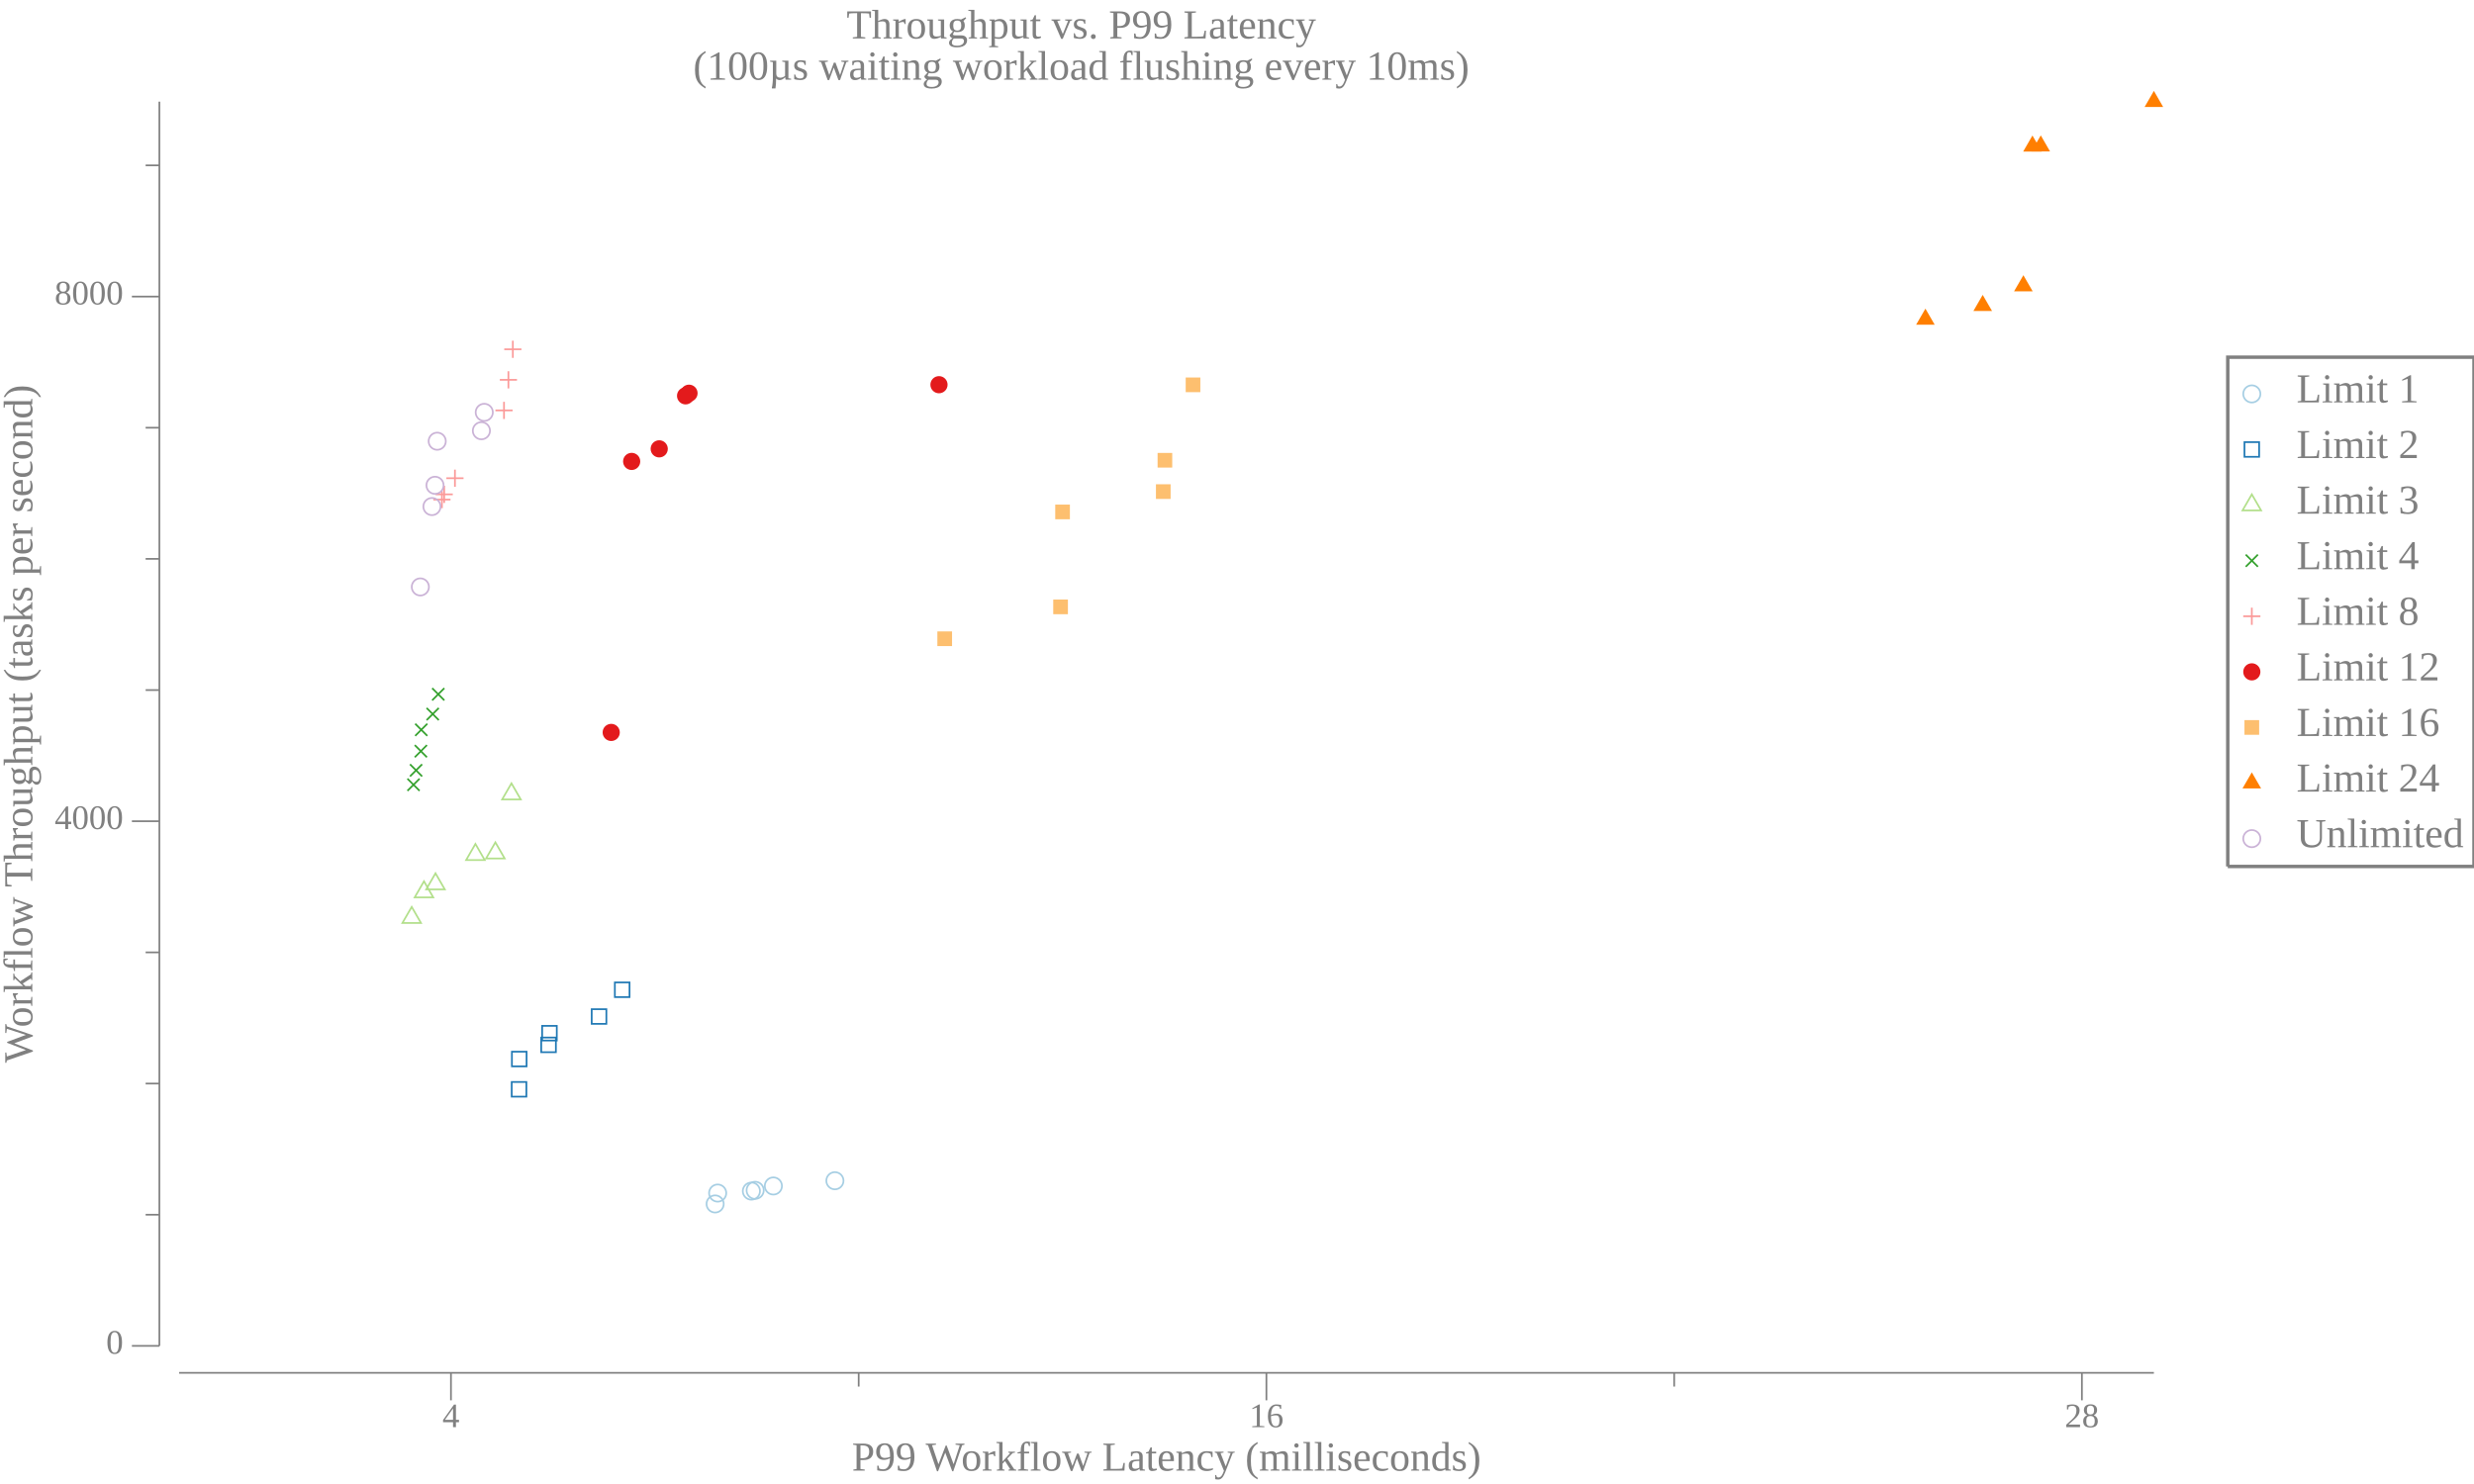
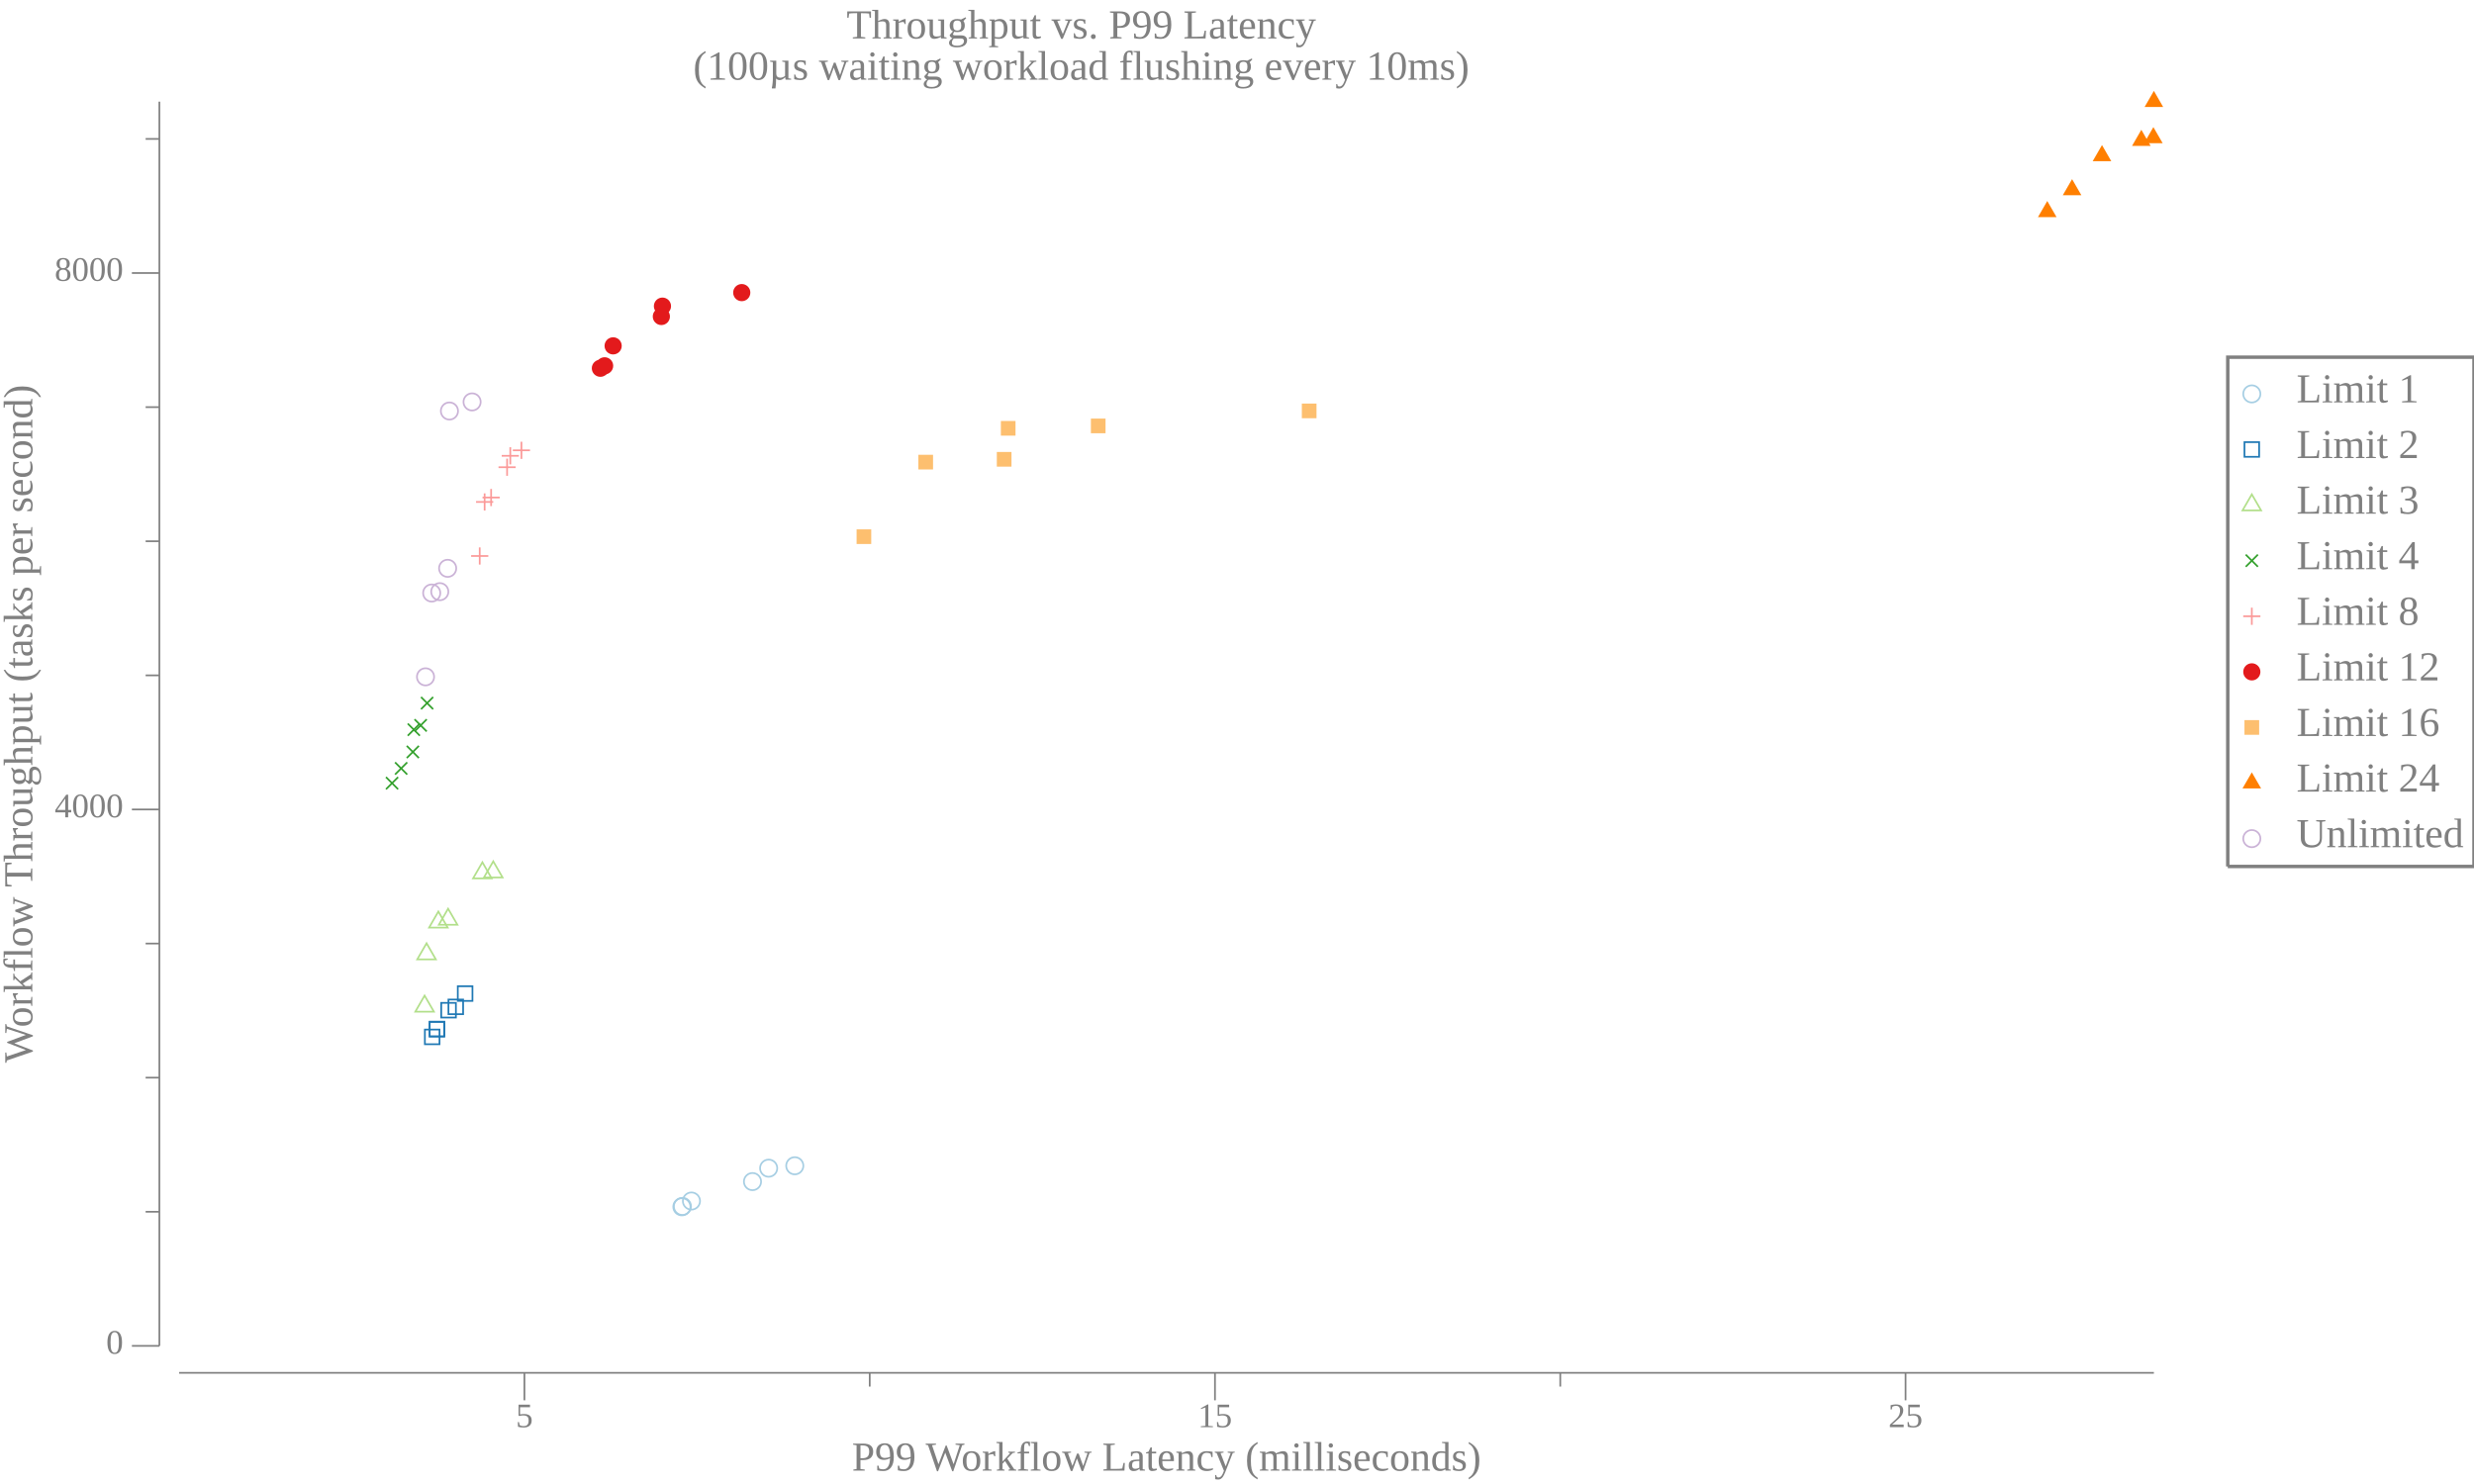
<svg xmlns="http://www.w3.org/2000/svg" width="720pt" height="432pt" viewBox="0 0 720 432">
  <g transform="scale(1, -1) translate(0, -432)">
    <path d="M657.84,317.33A2.5,2.5 0 1 1 652.84,317.33A2.5,2.5 0 1 1 657.84,317.33Z" style="fill:none;stroke:#A6CEE3;stroke-width:0.5" />
    <text x="668.34" y="-314.85" transform="scale(1, -1)" style="font-family:Liberation Serif;font-variant:normal;font-weight:normal;font-style:normal;font-size:12px;fill:#808080">Limit 1</text>
    <path d="M653.2,299.02L657.47,299.02L657.47,303.29L653.2,303.29Z" style="fill:none;stroke:#1F78B4;stroke-width:0.5" />
    <text x="668.34" y="-298.66" transform="scale(1, -1)" style="font-family:Liberation Serif;font-variant:normal;font-weight:normal;font-style:normal;font-size:12px;fill:#808080">Limit 2</text>
    <path d="M655.34,288.09L652.63,283.41L658.04,283.41Z" style="fill:none;stroke:#B2DF8A;stroke-width:0.5" />
    <text x="668.34" y="-282.48" transform="scale(1, -1)" style="font-family:Liberation Serif;font-variant:normal;font-weight:normal;font-style:normal;font-size:12px;fill:#808080">Limit 3</text>
    <path d="M653.57,267.02L657.11,270.55" style="fill:none;stroke:#33A02C;stroke-width:0.5" />
    <path d="M653.57,270.55L657.11,267.02" style="fill:none;stroke:#33A02C;stroke-width:0.5" />
    <text x="668.34" y="-266.3" transform="scale(1, -1)" style="font-family:Liberation Serif;font-variant:normal;font-weight:normal;font-style:normal;font-size:12px;fill:#808080">Limit 4</text>
    <path d="M655.34,255.1L655.34,250.1" style="fill:none;stroke:#FB9A99;stroke-width:0.5" />
    <path d="M652.84,252.6L657.84,252.6" style="fill:none;stroke:#FB9A99;stroke-width:0.5" />
    <text x="668.34" y="-250.11" transform="scale(1, -1)" style="font-family:Liberation Serif;font-variant:normal;font-weight:normal;font-style:normal;font-size:12px;fill:#808080">Limit 8</text>
    <path d="M657.84,236.42A2.5,2.5 0 1 1 652.84,236.42A2.5,2.5 0 1 1 657.84,236.42Z" style="fill:#E31A1C" />
    <text x="668.34" y="-233.93" transform="scale(1, -1)" style="font-family:Liberation Serif;font-variant:normal;font-weight:normal;font-style:normal;font-size:12px;fill:#808080">Limit 12</text>
    <path d="M653.2,218.1L657.47,218.1L657.47,222.37L653.2,222.37Z" style="fill:#FDBF6F" />
    <text x="668.34" y="-217.75" transform="scale(1, -1)" style="font-family:Liberation Serif;font-variant:normal;font-weight:normal;font-style:normal;font-size:12px;fill:#808080">Limit 16</text>
    <path d="M655.34,207.17L652.63,202.49L658.04,202.49Z" style="fill:#FF7F00" />
    <text x="668.34" y="-201.56" transform="scale(1, -1)" style="font-family:Liberation Serif;font-variant:normal;font-weight:normal;font-style:normal;font-size:12px;fill:#808080">Limit 24</text>
    <path d="M657.84,187.87A2.5,2.5 0 1 1 652.84,187.87A2.5,2.5 0 1 1 657.84,187.87Z" style="fill:none;stroke:#CAB2D6;stroke-width:0.5" />
    <text x="668.34" y="-185.38" transform="scale(1, -1)" style="font-family:Liberation Serif;font-variant:normal;font-weight:normal;font-style:normal;font-size:12px;fill:#808080">Unlimited</text>
    <path d="M648.34,179.77L648.34,328.02L720,328.02L720,179.77L648.34,179.77" style="fill:none;stroke:#808080" />
    <path d="M0,0L629.34,0L629.34,432L0,432Z" style="fill:#-8000000000000000-8000000000000000-8000000000000000;fill-opacity:0" />
    <text x="246.35" y="-420.81" transform="scale(1, -1)" style="font-family:Liberation Serif;font-variant:normal;font-weight:normal;font-style:normal;font-size:12px;fill:#808080">Throughput vs. P99 Latency</text>
    <text x="201.73" y="-408.81" transform="scale(1, -1)" style="font-family:Liberation Serif;font-variant:normal;font-weight:normal;font-style:normal;font-size:12px;fill:#808080">(100µs waiting workload flushing every 10ms)</text>
    <text x="247.93" y="-3.902" transform="scale(1, -1)" style="font-family:Liberation Serif;font-variant:normal;font-weight:normal;font-style:normal;font-size:12px;fill:#808080">P99 Workflow Latency (milliseconds)</text>
-     <text x="128.74" y="-16.541" transform="scale(1, -1)" style="font-family:Liberation Serif;font-variant:normal;font-weight:normal;font-style:normal;font-size:10px;fill:#808080">4</text>
-     <text x="363.56" y="-16.541" transform="scale(1, -1)" style="font-family:Liberation Serif;font-variant:normal;font-weight:normal;font-style:normal;font-size:10px;fill:#808080">16</text>
-     <text x="600.89" y="-16.541" transform="scale(1, -1)" style="font-family:Liberation Serif;font-variant:normal;font-weight:normal;font-style:normal;font-size:10px;fill:#808080">28</text>
-     <path d="M131.24,24.363L131.24,32.363" style="fill:none;stroke:#808080;stroke-width:0.5" />
-     <path d="M368.56,24.363L368.56,32.363" style="fill:none;stroke:#808080;stroke-width:0.5" />
-     <path d="M605.89,24.363L605.89,32.363" style="fill:none;stroke:#808080;stroke-width:0.5" />
-     <path d="M249.9,28.363L249.9,32.363" style="fill:none;stroke:#808080;stroke-width:0.5" />
-     <path d="M487.23,28.363L487.23,32.363" style="fill:none;stroke:#808080;stroke-width:0.5" />
+     <text x="150.12" y="-16.541" transform="scale(1, -1)" style="font-family:Liberation Serif;font-variant:normal;font-weight:normal;font-style:normal;font-size:10px;fill:#808080">5</text>
+     <text x="348.59" y="-16.541" transform="scale(1, -1)" style="font-family:Liberation Serif;font-variant:normal;font-weight:normal;font-style:normal;font-size:10px;fill:#808080">15</text>
+     <text x="549.57" y="-16.541" transform="scale(1, -1)" style="font-family:Liberation Serif;font-variant:normal;font-weight:normal;font-style:normal;font-size:10px;fill:#808080">25</text>
+     <path d="M152.62,24.363L152.62,32.363" style="fill:none;stroke:#808080;stroke-width:0.5" />
+     <path d="M353.59,24.363L353.59,32.363" style="fill:none;stroke:#808080;stroke-width:0.5" />
+     <path d="M554.57,24.363L554.57,32.363" style="fill:none;stroke:#808080;stroke-width:0.5" />
+     <path d="M253.11,28.363L253.11,32.363" style="fill:none;stroke:#808080;stroke-width:0.5" />
+     <path d="M454.08,28.363L454.08,32.363" style="fill:none;stroke:#808080;stroke-width:0.5" />
    <path d="M52.135,32.363L626.84,32.363" style="fill:none;stroke:#808080;stroke-width:0.5" />
    <g transform="rotate(90)">
      <text x="122.59" y="9.387" transform="scale(1, -1)" style="font-family:Liberation Serif;font-variant:normal;font-weight:normal;font-style:normal;font-size:12px;fill:#808080">Workflow Throughput (tasks per second)</text>
    </g>
    <text x="30.885" y="-37.924" transform="scale(1, -1)" style="font-family:Liberation Serif;font-variant:normal;font-weight:normal;font-style:normal;font-size:10px;fill:#808080">0</text>
-     <text x="15.885" y="-190.66" transform="scale(1, -1)" style="font-family:Liberation Serif;font-variant:normal;font-weight:normal;font-style:normal;font-size:10px;fill:#808080">4000</text>
-     <text x="15.885" y="-343.39" transform="scale(1, -1)" style="font-family:Liberation Serif;font-variant:normal;font-weight:normal;font-style:normal;font-size:10px;fill:#808080">8000</text>
+     <text x="15.885" y="-194.08" transform="scale(1, -1)" style="font-family:Liberation Serif;font-variant:normal;font-weight:normal;font-style:normal;font-size:10px;fill:#808080">4000</text>
+     <text x="15.885" y="-350.24" transform="scale(1, -1)" style="font-family:Liberation Serif;font-variant:normal;font-weight:normal;font-style:normal;font-size:10px;fill:#808080">8000</text>
    <path d="M38.385,40.209L46.385,40.209" style="fill:none;stroke:#808080;stroke-width:0.5" />
-     <path d="M38.385,192.94L46.385,192.94" style="fill:none;stroke:#808080;stroke-width:0.5" />
-     <path d="M38.385,345.67L46.385,345.67" style="fill:none;stroke:#808080;stroke-width:0.5" />
-     <path d="M42.385,78.392L46.385,78.392" style="fill:none;stroke:#808080;stroke-width:0.5" />
-     <path d="M42.385,116.57L46.385,116.57" style="fill:none;stroke:#808080;stroke-width:0.5" />
-     <path d="M42.385,154.76L46.385,154.76" style="fill:none;stroke:#808080;stroke-width:0.5" />
-     <path d="M42.385,231.12L46.385,231.12" style="fill:none;stroke:#808080;stroke-width:0.5" />
-     <path d="M42.385,269.31L46.385,269.31" style="fill:none;stroke:#808080;stroke-width:0.5" />
-     <path d="M42.385,307.49L46.385,307.49" style="fill:none;stroke:#808080;stroke-width:0.5" />
-     <path d="M42.385,383.86L46.385,383.86" style="fill:none;stroke:#808080;stroke-width:0.5" />
+     <path d="M38.385,196.36L46.385,196.36" style="fill:none;stroke:#808080;stroke-width:0.5" />
+     <path d="M38.385,352.52L46.385,352.52" style="fill:none;stroke:#808080;stroke-width:0.5" />
+     <path d="M42.385,79.248L46.385,79.248" style="fill:none;stroke:#808080;stroke-width:0.5" />
+     <path d="M42.385,118.29L46.385,118.29" style="fill:none;stroke:#808080;stroke-width:0.5" />
+     <path d="M42.385,157.33L46.385,157.33" style="fill:none;stroke:#808080;stroke-width:0.5" />
+     <path d="M42.385,235.4L46.385,235.4" style="fill:none;stroke:#808080;stroke-width:0.5" />
+     <path d="M42.385,274.44L46.385,274.44" style="fill:none;stroke:#808080;stroke-width:0.5" />
+     <path d="M42.385,313.48L46.385,313.48" style="fill:none;stroke:#808080;stroke-width:0.5" />
+     <path d="M42.385,391.56L46.385,391.56" style="fill:none;stroke:#808080;stroke-width:0.5" />
    <path d="M46.385,40.209L46.385,402.41" style="fill:none;stroke:#808080;stroke-width:0.5" />
-     <path d="M210.62,81.523A2.5,2.5 0 1 1 205.62,81.523A2.5,2.5 0 1 1 210.62,81.523Z" style="fill:none;stroke:#A6CEE3;stroke-width:0.5" />
-     <path d="M211.36,84.692A2.5,2.5 0 1 1 206.36,84.692A2.5,2.5 0 1 1 211.36,84.692Z" style="fill:none;stroke:#A6CEE3;stroke-width:0.5" />
-     <path d="M221.17,85.265A2.5,2.5 0 1 1 216.17,85.265A2.5,2.5 0 1 1 221.17,85.265Z" style="fill:none;stroke:#A6CEE3;stroke-width:0.5" />
-     <path d="M222.27,85.494A2.5,2.5 0 1 1 217.27,85.494A2.5,2.5 0 1 1 222.27,85.494Z" style="fill:none;stroke:#A6CEE3;stroke-width:0.5" />
-     <path d="M227.57,86.754A2.5,2.5 0 1 1 222.57,86.754A2.5,2.5 0 1 1 227.57,86.754Z" style="fill:none;stroke:#A6CEE3;stroke-width:0.5" />
-     <path d="M245.48,88.281A2.5,2.5 0 1 1 240.48,88.281A2.5,2.5 0 1 1 245.48,88.281Z" style="fill:none;stroke:#A6CEE3;stroke-width:0.5" />
-     <path d="M148.92,112.76L153.19,112.76L153.19,117.03L148.92,117.03Z" style="fill:none;stroke:#1F78B4;stroke-width:0.5" />
-     <path d="M148.98,121.58L153.25,121.58L153.25,125.85L148.98,125.85Z" style="fill:none;stroke:#1F78B4;stroke-width:0.5" />
-     <path d="M157.51,125.7L161.78,125.7L161.78,129.97L157.51,129.97Z" style="fill:none;stroke:#1F78B4;stroke-width:0.5" />
-     <path d="M157.78,129.1L162.04,129.1L162.04,133.37L157.78,133.37Z" style="fill:none;stroke:#1F78B4;stroke-width:0.5" />
-     <path d="M172.2,133.95L176.47,133.95L176.47,138.22L172.2,138.22Z" style="fill:none;stroke:#1F78B4;stroke-width:0.5" />
-     <path d="M178.94,141.74L183.21,141.74L183.21,146.01L178.94,146.01Z" style="fill:none;stroke:#1F78B4;stroke-width:0.5" />
-     <path d="M119.82,168L117.11,163.31L122.52,163.31Z" style="fill:none;stroke:#B2DF8A;stroke-width:0.5" />
-     <path d="M123.39,175.45L120.68,170.76L126.09,170.76Z" style="fill:none;stroke:#B2DF8A;stroke-width:0.5" />
-     <path d="M126.74,177.78L124.04,173.09L129.45,173.09Z" style="fill:none;stroke:#B2DF8A;stroke-width:0.5" />
-     <path d="M138.36,186.33L135.66,181.64L141.07,181.64Z" style="fill:none;stroke:#B2DF8A;stroke-width:0.5" />
-     <path d="M144.17,186.79L141.46,182.1L146.87,182.1Z" style="fill:none;stroke:#B2DF8A;stroke-width:0.5" />
-     <path d="M148.85,203.97L146.14,199.28L151.55,199.28Z" style="fill:none;stroke:#B2DF8A;stroke-width:0.5" />
-     <path d="M118.57,201.79L122.11,205.32" style="fill:none;stroke:#33A02C;stroke-width:0.5" />
-     <path d="M118.57,205.32L122.11,201.79" style="fill:none;stroke:#33A02C;stroke-width:0.5" />
-     <path d="M119.32,205.99L122.85,209.52" style="fill:none;stroke:#33A02C;stroke-width:0.5" />
-     <path d="M119.32,209.52L122.85,205.99" style="fill:none;stroke:#33A02C;stroke-width:0.5" />
-     <path d="M120.71,211.56L124.25,215.1" style="fill:none;stroke:#33A02C;stroke-width:0.5" />
-     <path d="M120.71,215.1L124.25,211.56" style="fill:none;stroke:#33A02C;stroke-width:0.5" />
-     <path d="M120.83,217.79L124.36,221.32" style="fill:none;stroke:#33A02C;stroke-width:0.5" />
-     <path d="M120.83,221.32L124.36,217.79" style="fill:none;stroke:#33A02C;stroke-width:0.5" />
-     <path d="M124.16,222.37L127.7,225.9" style="fill:none;stroke:#33A02C;stroke-width:0.5" />
-     <path d="M124.16,225.9L127.7,222.37" style="fill:none;stroke:#33A02C;stroke-width:0.5" />
-     <path d="M125.77,228.13L129.31,231.67" style="fill:none;stroke:#33A02C;stroke-width:0.5" />
-     <path d="M125.77,231.67L129.31,228.13" style="fill:none;stroke:#33A02C;stroke-width:0.5" />
-     <path d="M128.61,289.07L128.61,284.07" style="fill:none;stroke:#FB9A99;stroke-width:0.5" />
-     <path d="M126.11,286.57L131.11,286.57" style="fill:none;stroke:#FB9A99;stroke-width:0.5" />
-     <path d="M129.27,290.59L129.27,285.59" style="fill:none;stroke:#FB9A99;stroke-width:0.5" />
-     <path d="M126.77,288.09L131.77,288.09" style="fill:none;stroke:#FB9A99;stroke-width:0.5" />
-     <path d="M132.4,295.29L132.4,290.29" style="fill:none;stroke:#FB9A99;stroke-width:0.5" />
-     <path d="M129.9,292.79L134.9,292.79" style="fill:none;stroke:#FB9A99;stroke-width:0.5" />
-     <path d="M146.68,315.03L146.68,310.03" style="fill:none;stroke:#FB9A99;stroke-width:0.5" />
-     <path d="M144.18,312.53L149.18,312.53" style="fill:none;stroke:#FB9A99;stroke-width:0.5" />
-     <path d="M147.96,323.93L147.96,318.93" style="fill:none;stroke:#FB9A99;stroke-width:0.5" />
-     <path d="M145.46,321.43L150.46,321.43" style="fill:none;stroke:#FB9A99;stroke-width:0.5" />
-     <path d="M149.25,332.82L149.25,327.82" style="fill:none;stroke:#FB9A99;stroke-width:0.5" />
-     <path d="M146.75,330.32L151.75,330.32" style="fill:none;stroke:#FB9A99;stroke-width:0.5" />
-     <path d="M180.38,218.79A2.5,2.5 0 1 1 175.38,218.79A2.5,2.5 0 1 1 180.38,218.79Z" style="fill:#E31A1C" />
-     <path d="M186.33,297.68A2.5,2.5 0 1 1 181.33,297.68A2.5,2.5 0 1 1 186.33,297.68Z" style="fill:#E31A1C" />
-     <path d="M194.35,301.34A2.5,2.5 0 1 1 189.35,301.34A2.5,2.5 0 1 1 194.35,301.34Z" style="fill:#E31A1C" />
-     <path d="M202.02,316.77A2.5,2.5 0 1 1 197.02,316.77A2.5,2.5 0 1 1 202.02,316.77Z" style="fill:#E31A1C" />
-     <path d="M203.02,317.53A2.5,2.5 0 1 1 198.02,317.53A2.5,2.5 0 1 1 203.02,317.53Z" style="fill:#E31A1C" />
-     <path d="M275.77,320.01A2.5,2.5 0 1 1 270.77,320.01A2.5,2.5 0 1 1 275.77,320.01Z" style="fill:#E31A1C" />
-     <path d="M272.8,243.92L277.07,243.92L277.07,248.19L272.8,248.19Z" style="fill:#FDBF6F" />
-     <path d="M306.52,253.2L310.79,253.2L310.79,257.47L306.52,257.47Z" style="fill:#FDBF6F" />
-     <path d="M307.1,280.84L311.37,280.84L311.37,285.11L307.1,285.11Z" style="fill:#FDBF6F" />
-     <path d="M336.41,286.76L340.68,286.76L340.68,291.03L336.41,291.03Z" style="fill:#FDBF6F" />
-     <path d="M336.89,295.89L341.15,295.89L341.15,300.15L336.89,300.15Z" style="fill:#FDBF6F" />
-     <path d="M345.07,317.84L349.33,317.84L349.33,322.11L345.07,322.11Z" style="fill:#FDBF6F" />
-     <path d="M560.35,342.15L557.64,337.47L563.05,337.47Z" style="fill:#FF7F00" />
-     <path d="M577.02,346.16L574.32,341.48L579.73,341.48Z" style="fill:#FF7F00" />
-     <path d="M588.86,351.89L586.15,347.2L591.56,347.2Z" style="fill:#FF7F00" />
-     <path d="M591.5,392.55L588.79,387.87L594.21,387.87Z" style="fill:#FF7F00" />
-     <path d="M593.92,392.59L591.21,387.91L596.62,387.91Z" style="fill:#FF7F00" />
+     <path d="M200.94,80.692A2.5,2.5 0 1 1 195.94,80.692A2.5,2.5 0 1 1 200.94,80.692Z" style="fill:none;stroke:#A6CEE3;stroke-width:0.5" />
+     <path d="M201.11,80.809A2.5,2.5 0 1 1 196.11,80.809A2.5,2.5 0 1 1 201.11,80.809Z" style="fill:none;stroke:#A6CEE3;stroke-width:0.5" />
+     <path d="M203.73,82.371A2.5,2.5 0 1 1 198.73,82.371A2.5,2.5 0 1 1 203.73,82.371Z" style="fill:none;stroke:#A6CEE3;stroke-width:0.5" />
+     <path d="M221.5,88.032A2.5,2.5 0 1 1 216.5,88.032A2.5,2.5 0 1 1 221.5,88.032Z" style="fill:none;stroke:#A6CEE3;stroke-width:0.5" />
+     <path d="M226.2,91.936A2.5,2.5 0 1 1 221.2,91.936A2.5,2.5 0 1 1 226.2,91.936Z" style="fill:none;stroke:#A6CEE3;stroke-width:0.5" />
+     <path d="M233.8,92.638A2.5,2.5 0 1 1 228.8,92.638A2.5,2.5 0 1 1 233.8,92.638Z" style="fill:none;stroke:#A6CEE3;stroke-width:0.5" />
+     <path d="M123.65,128.02L127.91,128.02L127.91,132.29L123.65,132.29Z" style="fill:none;stroke:#1F78B4;stroke-width:0.5" />
+     <path d="M125.02,130.25L129.28,130.25L129.28,134.51L125.02,134.51Z" style="fill:none;stroke:#1F78B4;stroke-width:0.5" />
+     <path d="M125.05,130.32L129.32,130.32L129.32,134.59L125.05,134.59Z" style="fill:none;stroke:#1F78B4;stroke-width:0.5" />
+     <path d="M128.41,135.79L132.68,135.79L132.68,140.06L128.41,140.06Z" style="fill:none;stroke:#1F78B4;stroke-width:0.5" />
+     <path d="M130.51,136.77L134.78,136.77L134.78,141.03L130.51,141.03Z" style="fill:none;stroke:#1F78B4;stroke-width:0.5" />
+     <path d="M133.23,140.63L137.5,140.63L137.5,144.9L133.23,144.9Z" style="fill:none;stroke:#1F78B4;stroke-width:0.5" />
+     <path d="M123.57,142.18L120.87,137.49L126.28,137.49Z" style="fill:none;stroke:#B2DF8A;stroke-width:0.5" />
+     <path d="M124.14,157.41L121.43,152.72L126.84,152.72Z" style="fill:none;stroke:#B2DF8A;stroke-width:0.5" />
+     <path d="M127.58,166.66L124.88,161.97L130.29,161.97Z" style="fill:none;stroke:#B2DF8A;stroke-width:0.5" />
+     <path d="M130.41,167.48L127.71,162.79L133.12,162.79Z" style="fill:none;stroke:#B2DF8A;stroke-width:0.5" />
+     <path d="M140.39,180.99L137.68,176.3L143.09,176.3Z" style="fill:none;stroke:#B2DF8A;stroke-width:0.5" />
+     <path d="M143.55,181.26L140.84,176.57L146.26,176.57Z" style="fill:none;stroke:#B2DF8A;stroke-width:0.5" />
+     <path d="M112.33,202.25L115.86,205.78" style="fill:none;stroke:#33A02C;stroke-width:0.5" />
+     <path d="M112.33,205.78L115.86,202.25" style="fill:none;stroke:#33A02C;stroke-width:0.5" />
+     <path d="M114.97,206.54L118.51,210.08" style="fill:none;stroke:#33A02C;stroke-width:0.5" />
+     <path d="M114.97,210.08L118.51,206.54" style="fill:none;stroke:#33A02C;stroke-width:0.5" />
+     <path d="M118.38,211.34L121.91,214.88" style="fill:none;stroke:#33A02C;stroke-width:0.5" />
+     <path d="M118.38,214.88L121.91,211.34" style="fill:none;stroke:#33A02C;stroke-width:0.5" />
+     <path d="M118.66,217.83L122.19,221.36" style="fill:none;stroke:#33A02C;stroke-width:0.5" />
+     <path d="M118.66,221.36L122.19,217.83" style="fill:none;stroke:#33A02C;stroke-width:0.5" />
+     <path d="M120.65,219.07L124.19,222.61" style="fill:none;stroke:#33A02C;stroke-width:0.5" />
+     <path d="M120.65,222.61L124.19,219.07" style="fill:none;stroke:#33A02C;stroke-width:0.5" />
+     <path d="M122.53,225.55L126.06,229.09" style="fill:none;stroke:#33A02C;stroke-width:0.5" />
+     <path d="M122.53,229.09L126.06,225.55" style="fill:none;stroke:#33A02C;stroke-width:0.5" />
+     <path d="M139.61,272.65L139.61,267.65" style="fill:none;stroke:#FB9A99;stroke-width:0.5" />
+     <path d="M137.11,270.15L142.11,270.15" style="fill:none;stroke:#FB9A99;stroke-width:0.5" />
+     <path d="M141.04,288.38L141.04,283.38" style="fill:none;stroke:#FB9A99;stroke-width:0.5" />
+     <path d="M138.54,285.88L143.54,285.88" style="fill:none;stroke:#FB9A99;stroke-width:0.5" />
+     <path d="M142.93,289.67L142.93,284.67" style="fill:none;stroke:#FB9A99;stroke-width:0.5" />
+     <path d="M140.43,287.17L145.43,287.17" style="fill:none;stroke:#FB9A99;stroke-width:0.5" />
+     <path d="M147.58,298.49L147.58,293.49" style="fill:none;stroke:#FB9A99;stroke-width:0.5" />
+     <path d="M145.08,295.99L150.08,295.99" style="fill:none;stroke:#FB9A99;stroke-width:0.5" />
+     <path d="M148.51,301.81L148.51,296.81" style="fill:none;stroke:#FB9A99;stroke-width:0.5" />
+     <path d="M146.01,299.31L151.01,299.31" style="fill:none;stroke:#FB9A99;stroke-width:0.5" />
+     <path d="M151.75,303.41L151.75,298.41" style="fill:none;stroke:#FB9A99;stroke-width:0.5" />
+     <path d="M149.25,300.91L154.25,300.91" style="fill:none;stroke:#FB9A99;stroke-width:0.5" />
+     <path d="M177.23,324.8A2.5,2.5 0 1 1 172.23,324.8A2.5,2.5 0 1 1 177.23,324.8Z" style="fill:#E31A1C" />
+     <path d="M178.46,325.51A2.5,2.5 0 1 1 173.46,325.51A2.5,2.5 0 1 1 178.46,325.51Z" style="fill:#E31A1C" />
+     <path d="M180.94,331.32A2.5,2.5 0 1 1 175.94,331.32A2.5,2.5 0 1 1 180.94,331.32Z" style="fill:#E31A1C" />
+     <path d="M194.97,339.87A2.5,2.5 0 1 1 189.97,339.87A2.5,2.5 0 1 1 194.97,339.87Z" style="fill:#E31A1C" />
+     <path d="M195.29,342.88A2.5,2.5 0 1 1 190.29,342.88A2.5,2.5 0 1 1 195.29,342.88Z" style="fill:#E31A1C" />
+     <path d="M218.37,346.82A2.5,2.5 0 1 1 213.37,346.82A2.5,2.5 0 1 1 218.37,346.82Z" style="fill:#E31A1C" />
+     <path d="M249.29,273.64L253.55,273.64L253.55,277.9L249.29,277.9Z" style="fill:#FDBF6F" />
+     <path d="M267.27,295.34L271.54,295.34L271.54,299.61L267.27,299.61Z" style="fill:#FDBF6F" />
+     <path d="M290.1,296.16L294.37,296.16L294.37,300.43L290.1,300.43Z" style="fill:#FDBF6F" />
+     <path d="M291.28,305.18L295.54,305.18L295.54,309.45L291.28,309.45Z" style="fill:#FDBF6F" />
+     <path d="M317.48,305.88L321.74,305.88L321.74,310.15L317.48,310.15Z" style="fill:#FDBF6F" />
+     <path d="M378.87,310.25L383.14,310.25L383.14,314.52L378.87,314.52Z" style="fill:#FDBF6F" />
+     <path d="M595.81,373.49L593.1,368.8L598.51,368.8Z" style="fill:#FF7F00" />
+     <path d="M603.03,379.85L600.32,375.16L605.74,375.16Z" style="fill:#FF7F00" />
+     <path d="M611.74,389.77L609.03,385.08L614.44,385.08Z" style="fill:#FF7F00" />
+     <path d="M623.19,394.22L620.48,389.53L625.89,389.53Z" style="fill:#FF7F00" />
+     <path d="M626.69,395L623.99,390.31L629.4,390.31Z" style="fill:#FF7F00" />
    <path d="M626.84,405.54L624.13,400.85L629.54,400.85Z" style="fill:#FF7F00" />
-     <path d="M124.83,261.14A2.5,2.5 0 1 1 119.83,261.14A2.5,2.5 0 1 1 124.83,261.14Z" style="fill:none;stroke:#CAB2D6;stroke-width:0.5" />
-     <path d="M128.21,284.54A2.5,2.5 0 1 1 123.21,284.54A2.5,2.5 0 1 1 128.21,284.54Z" style="fill:none;stroke:#CAB2D6;stroke-width:0.5" />
-     <path d="M129.1,290.73A2.5,2.5 0 1 1 124.1,290.73A2.5,2.5 0 1 1 129.1,290.73Z" style="fill:none;stroke:#CAB2D6;stroke-width:0.5" />
-     <path d="M129.74,303.56A2.5,2.5 0 1 1 124.74,303.56A2.5,2.5 0 1 1 129.74,303.56Z" style="fill:none;stroke:#CAB2D6;stroke-width:0.5" />
-     <path d="M142.6,306.61A2.5,2.5 0 1 1 137.6,306.61A2.5,2.5 0 1 1 142.6,306.61Z" style="fill:none;stroke:#CAB2D6;stroke-width:0.5" />
-     <path d="M143.43,311.96A2.5,2.5 0 1 1 138.43,311.96A2.5,2.5 0 1 1 143.43,311.96Z" style="fill:none;stroke:#CAB2D6;stroke-width:0.5" />
+     <path d="M126.34,234.97A2.5,2.5 0 1 1 121.34,234.97A2.5,2.5 0 1 1 126.34,234.97Z" style="fill:none;stroke:#CAB2D6;stroke-width:0.5" />
+     <path d="M128.14,259.37A2.5,2.5 0 1 1 123.14,259.37A2.5,2.5 0 1 1 128.14,259.37Z" style="fill:none;stroke:#CAB2D6;stroke-width:0.5" />
+     <path d="M130.49,259.76A2.5,2.5 0 1 1 125.49,259.76A2.5,2.5 0 1 1 130.49,259.76Z" style="fill:none;stroke:#CAB2D6;stroke-width:0.5" />
+     <path d="M132.78,266.56A2.5,2.5 0 1 1 127.78,266.56A2.5,2.5 0 1 1 132.78,266.56Z" style="fill:none;stroke:#CAB2D6;stroke-width:0.5" />
+     <path d="M133.3,312.35A2.5,2.5 0 1 1 128.3,312.35A2.5,2.5 0 1 1 133.3,312.35Z" style="fill:none;stroke:#CAB2D6;stroke-width:0.5" />
+     <path d="M139.89,315A2.5,2.5 0 1 1 134.89,315A2.5,2.5 0 1 1 139.89,315Z" style="fill:none;stroke:#CAB2D6;stroke-width:0.5" />
  </g>
</svg>
